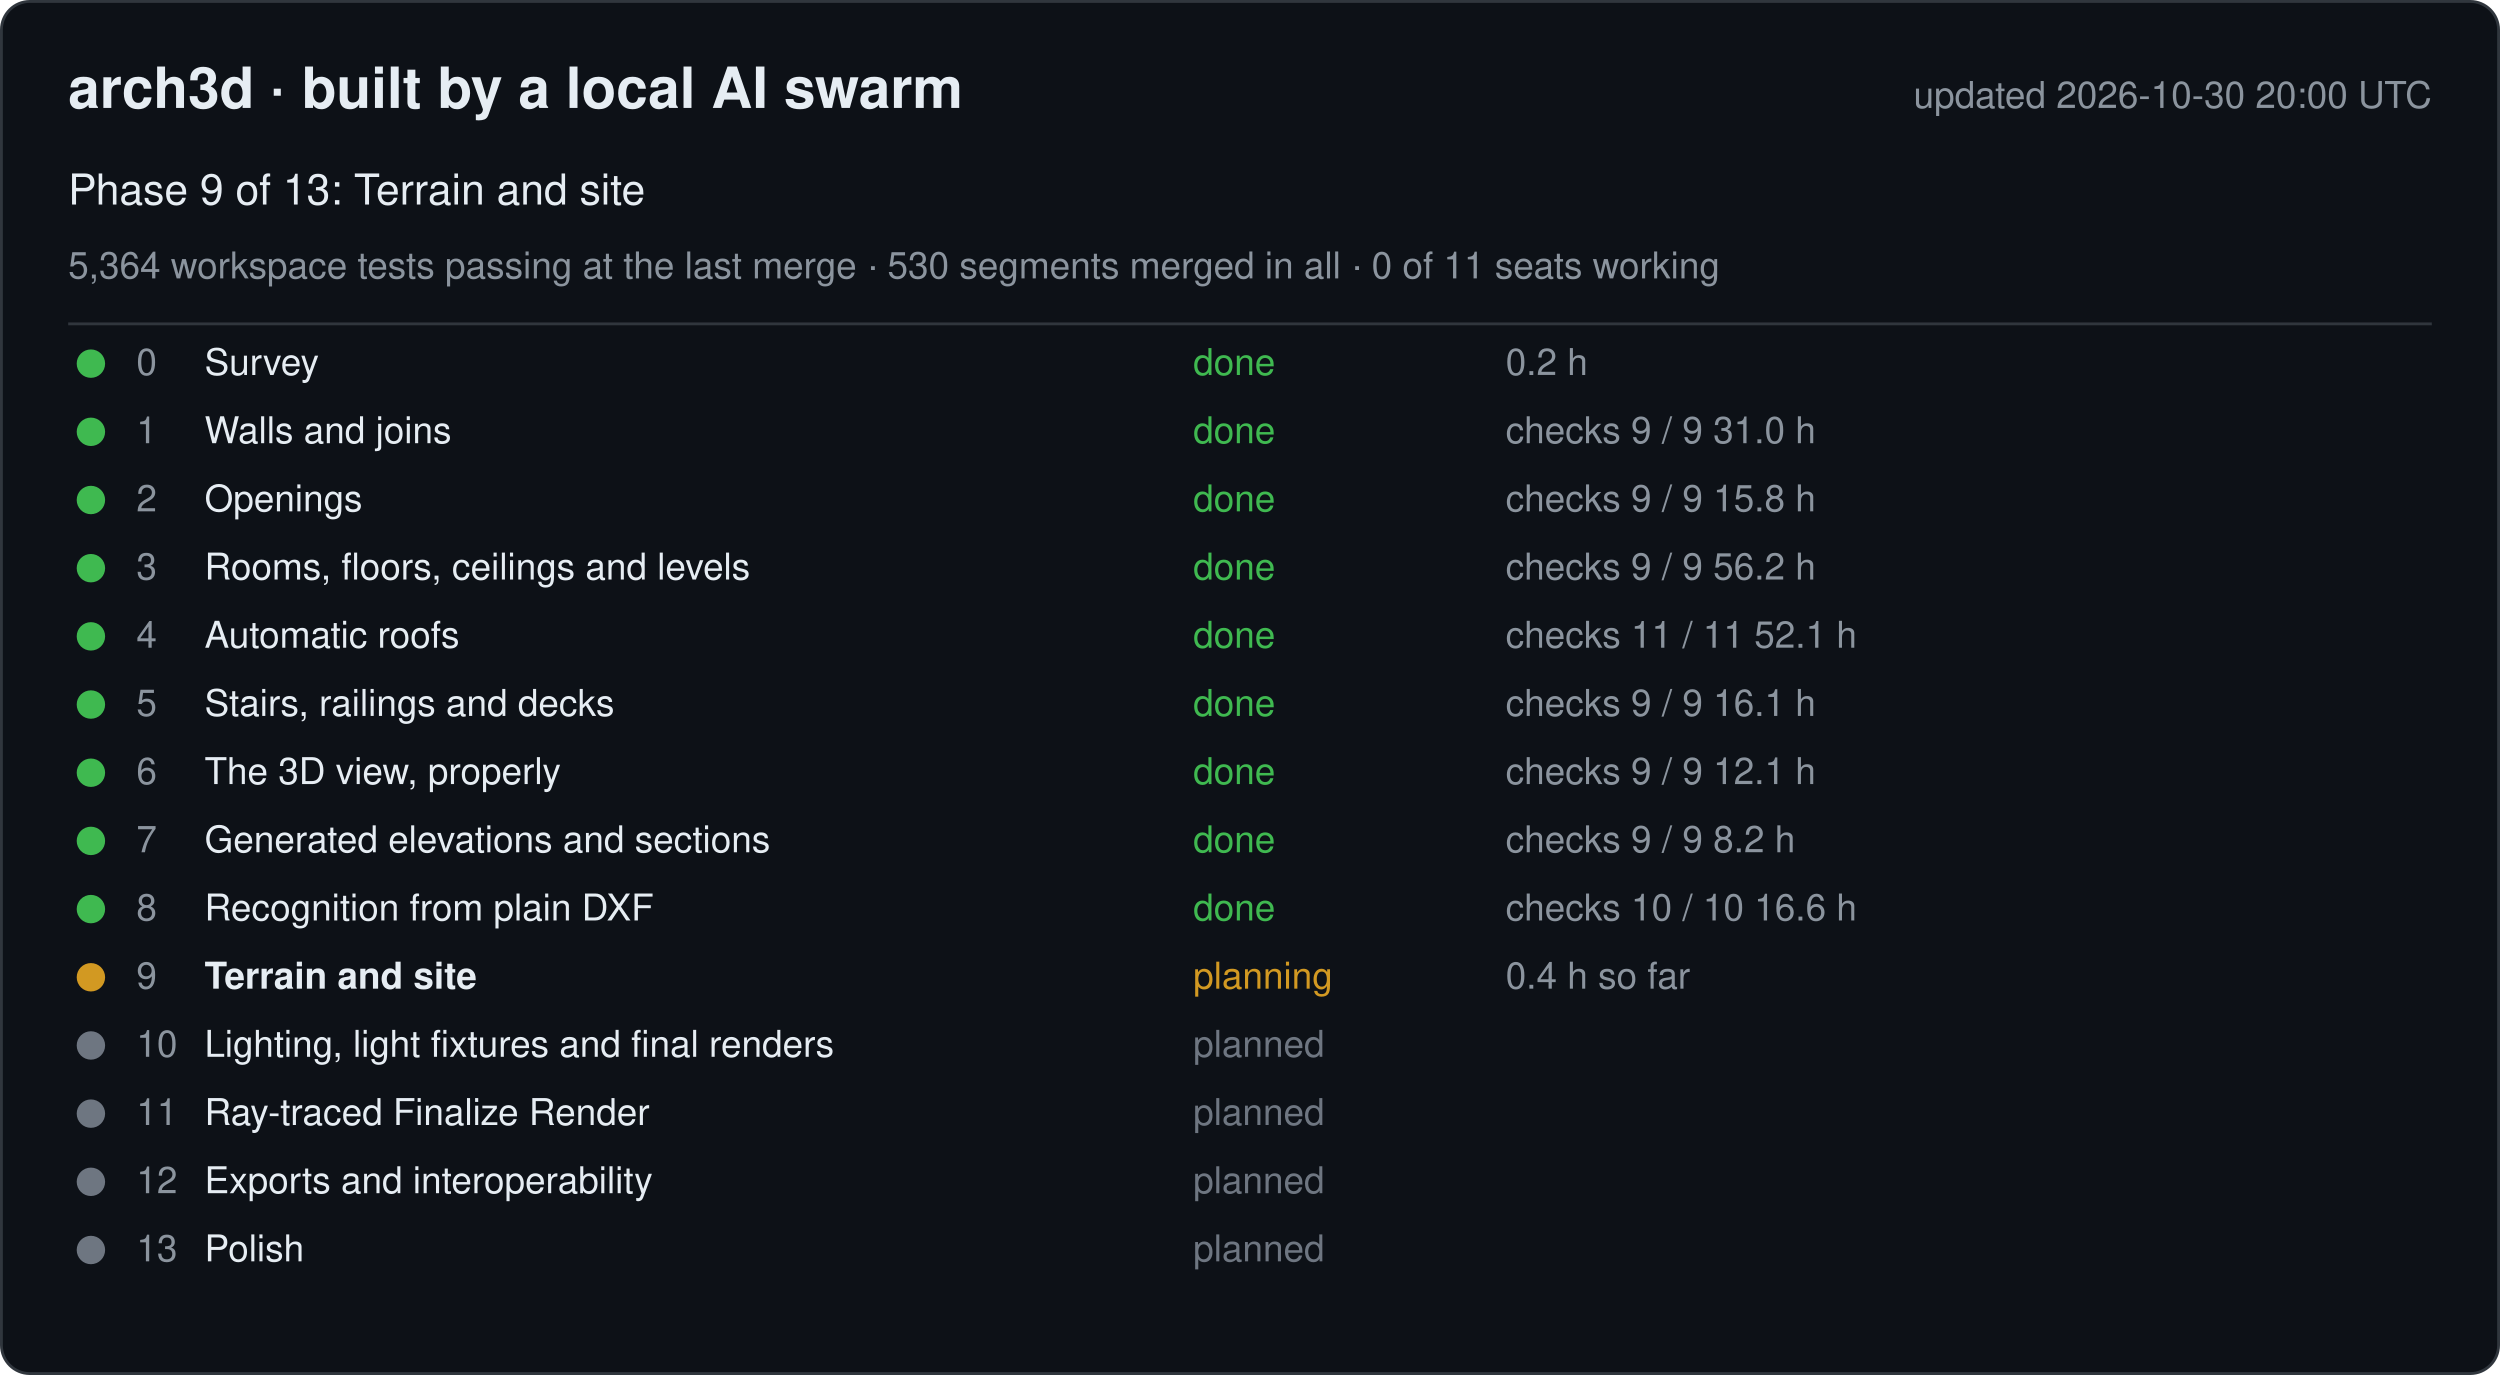
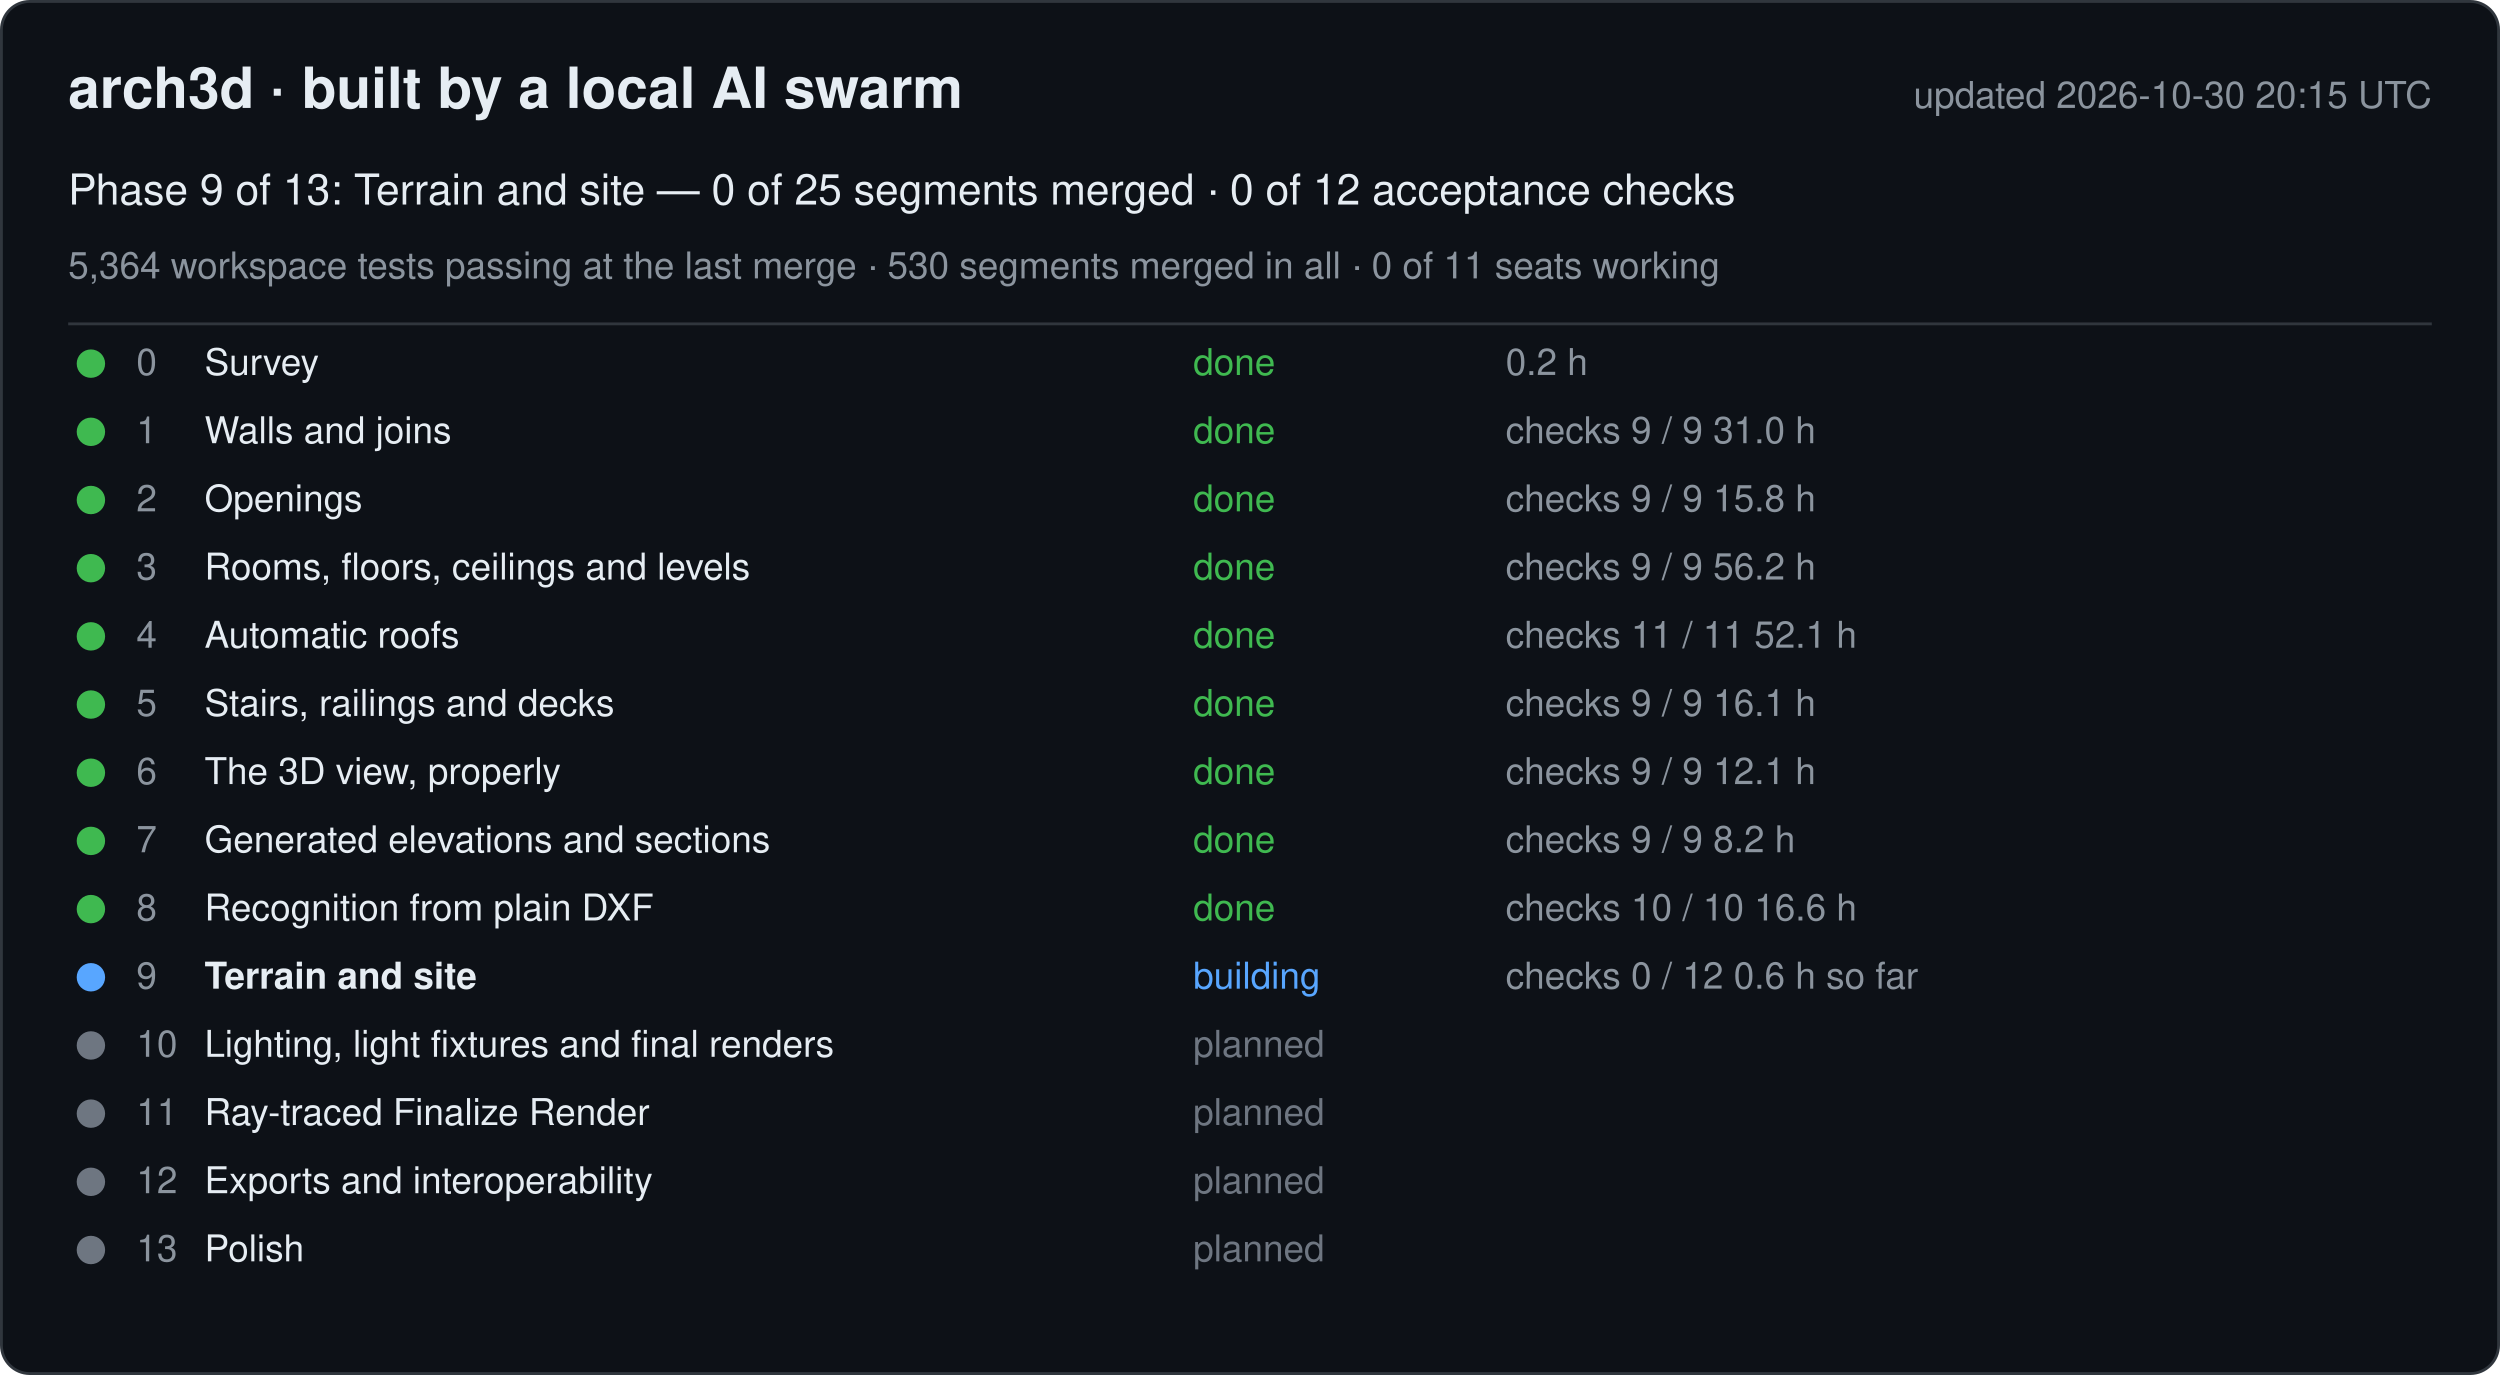
<svg xmlns="http://www.w3.org/2000/svg" width="880" height="484" viewBox="0 0 880 484" font-family="-apple-system, Segoe UI, Helvetica, Arial, sans-serif">
  <rect x="0.5" y="0.5" width="879" height="483" rx="10" fill="#0d1117" stroke="#30363d" />
  <text x="24" y="38" font-size="20" font-weight="600" fill="#e6edf3">arch3d · built by a local AI swarm</text>
-   <text x="856" y="38" font-size="13" fill="#8b949e" text-anchor="end">updated 2026-10-30 20:00 UTC</text>
-   <text x="24" y="72" font-size="15" fill="#e6edf3">Phase 9 of 13: Terrain and site</text>
+   <text x="856" y="38" font-size="13" fill="#8b949e" text-anchor="end">updated 2026-10-30 20:15 UTC</text>
+   <text x="24" y="72" font-size="15" fill="#e6edf3">Phase 9 of 13: Terrain and site — 0 of 25 segments merged · 0 of 12 acceptance checks</text>
  <text x="24" y="98" font-size="13" fill="#8b949e">5,364 workspace tests passing at the last merge · 530 segments merged in all · 0 of 11 seats working</text>
  <line x1="24" y1="114" x2="856" y2="114" stroke="#30363d" />
  <g data-phase="0">
    <circle cx="32" cy="128" r="5" fill="#3fb950" />
    <text x="48" y="132" font-size="13" fill="#8b949e">0</text>
    <text x="72" y="132" font-size="13" fill="#e6edf3">Survey</text>
    <text x="420" y="132" font-size="13" fill="#3fb950">done</text>
    <text x="530" y="132" font-size="13" fill="#8b949e">0.2 h</text>
  </g>
  <g data-phase="1">
    <circle cx="32" cy="152" r="5" fill="#3fb950" />
    <text x="48" y="156" font-size="13" fill="#8b949e">1</text>
    <text x="72" y="156" font-size="13" fill="#e6edf3">Walls and joins</text>
    <text x="420" y="156" font-size="13" fill="#3fb950">done</text>
    <text x="530" y="156" font-size="13" fill="#8b949e">checks 9 / 9   31.0 h</text>
  </g>
  <g data-phase="2">
    <circle cx="32" cy="176" r="5" fill="#3fb950" />
    <text x="48" y="180" font-size="13" fill="#8b949e">2</text>
    <text x="72" y="180" font-size="13" fill="#e6edf3">Openings</text>
    <text x="420" y="180" font-size="13" fill="#3fb950">done</text>
    <text x="530" y="180" font-size="13" fill="#8b949e">checks 9 / 9   15.8 h</text>
  </g>
  <g data-phase="3">
    <circle cx="32" cy="200" r="5" fill="#3fb950" />
    <text x="48" y="204" font-size="13" fill="#8b949e">3</text>
    <text x="72" y="204" font-size="13" fill="#e6edf3">Rooms, floors, ceilings and levels</text>
    <text x="420" y="204" font-size="13" fill="#3fb950">done</text>
    <text x="530" y="204" font-size="13" fill="#8b949e">checks 9 / 9   56.2 h</text>
  </g>
  <g data-phase="4">
    <circle cx="32" cy="224" r="5" fill="#3fb950" />
    <text x="48" y="228" font-size="13" fill="#8b949e">4</text>
    <text x="72" y="228" font-size="13" fill="#e6edf3">Automatic roofs</text>
    <text x="420" y="228" font-size="13" fill="#3fb950">done</text>
    <text x="530" y="228" font-size="13" fill="#8b949e">checks 11 / 11   52.1 h</text>
  </g>
  <g data-phase="5">
    <circle cx="32" cy="248" r="5" fill="#3fb950" />
    <text x="48" y="252" font-size="13" fill="#8b949e">5</text>
    <text x="72" y="252" font-size="13" fill="#e6edf3">Stairs, railings and decks</text>
    <text x="420" y="252" font-size="13" fill="#3fb950">done</text>
    <text x="530" y="252" font-size="13" fill="#8b949e">checks 9 / 9   16.1 h</text>
  </g>
  <g data-phase="6">
    <circle cx="32" cy="272" r="5" fill="#3fb950" />
    <text x="48" y="276" font-size="13" fill="#8b949e">6</text>
    <text x="72" y="276" font-size="13" fill="#e6edf3">The 3D view, properly</text>
    <text x="420" y="276" font-size="13" fill="#3fb950">done</text>
    <text x="530" y="276" font-size="13" fill="#8b949e">checks 9 / 9   12.1 h</text>
  </g>
  <g data-phase="7">
    <circle cx="32" cy="296" r="5" fill="#3fb950" />
    <text x="48" y="300" font-size="13" fill="#8b949e">7</text>
    <text x="72" y="300" font-size="13" fill="#e6edf3">Generated elevations and sections</text>
    <text x="420" y="300" font-size="13" fill="#3fb950">done</text>
    <text x="530" y="300" font-size="13" fill="#8b949e">checks 9 / 9   8.2 h</text>
  </g>
  <g data-phase="8">
    <circle cx="32" cy="320" r="5" fill="#3fb950" />
    <text x="48" y="324" font-size="13" fill="#8b949e">8</text>
    <text x="72" y="324" font-size="13" fill="#e6edf3">Recognition from plain DXF</text>
    <text x="420" y="324" font-size="13" fill="#3fb950">done</text>
    <text x="530" y="324" font-size="13" fill="#8b949e">checks 10 / 10   16.6 h</text>
  </g>
  <g data-phase="9">
-     <circle cx="32" cy="344" r="5" fill="#d29922" />
+     <circle cx="32" cy="344" r="5" fill="#58a6ff" />
    <text x="48" y="348" font-size="13" fill="#8b949e">9</text>
    <text x="72" y="348" font-size="13" fill="#e6edf3" font-weight="600">Terrain and site</text>
-     <text x="420" y="348" font-size="13" fill="#d29922">planning</text>
-     <text x="530" y="348" font-size="13" fill="#8b949e">0.4 h so far</text>
+     <text x="420" y="348" font-size="13" fill="#58a6ff">building</text>
+     <text x="530" y="348" font-size="13" fill="#8b949e">checks 0 / 12   0.6 h so far</text>
  </g>
  <g data-phase="10">
    <circle cx="32" cy="368" r="5" fill="#6e7681" />
    <text x="48" y="372" font-size="13" fill="#8b949e">10</text>
    <text x="72" y="372" font-size="13" fill="#e6edf3">Lighting, light fixtures and final renders</text>
    <text x="420" y="372" font-size="13" fill="#6e7681">planned</text>
    <text x="530" y="372" font-size="13" fill="#8b949e" />
  </g>
  <g data-phase="11">
    <circle cx="32" cy="392" r="5" fill="#6e7681" />
    <text x="48" y="396" font-size="13" fill="#8b949e">11</text>
    <text x="72" y="396" font-size="13" fill="#e6edf3">Ray-traced Finalize Render</text>
    <text x="420" y="396" font-size="13" fill="#6e7681">planned</text>
    <text x="530" y="396" font-size="13" fill="#8b949e" />
  </g>
  <g data-phase="12">
    <circle cx="32" cy="416" r="5" fill="#6e7681" />
    <text x="48" y="420" font-size="13" fill="#8b949e">12</text>
    <text x="72" y="420" font-size="13" fill="#e6edf3">Exports and interoperability</text>
    <text x="420" y="420" font-size="13" fill="#6e7681">planned</text>
    <text x="530" y="420" font-size="13" fill="#8b949e" />
  </g>
  <g data-phase="13">
    <circle cx="32" cy="440" r="5" fill="#6e7681" />
    <text x="48" y="444" font-size="13" fill="#8b949e">13</text>
    <text x="72" y="444" font-size="13" fill="#e6edf3">Polish</text>
    <text x="420" y="444" font-size="13" fill="#6e7681">planned</text>
    <text x="530" y="444" font-size="13" fill="#8b949e" />
  </g>
</svg>
